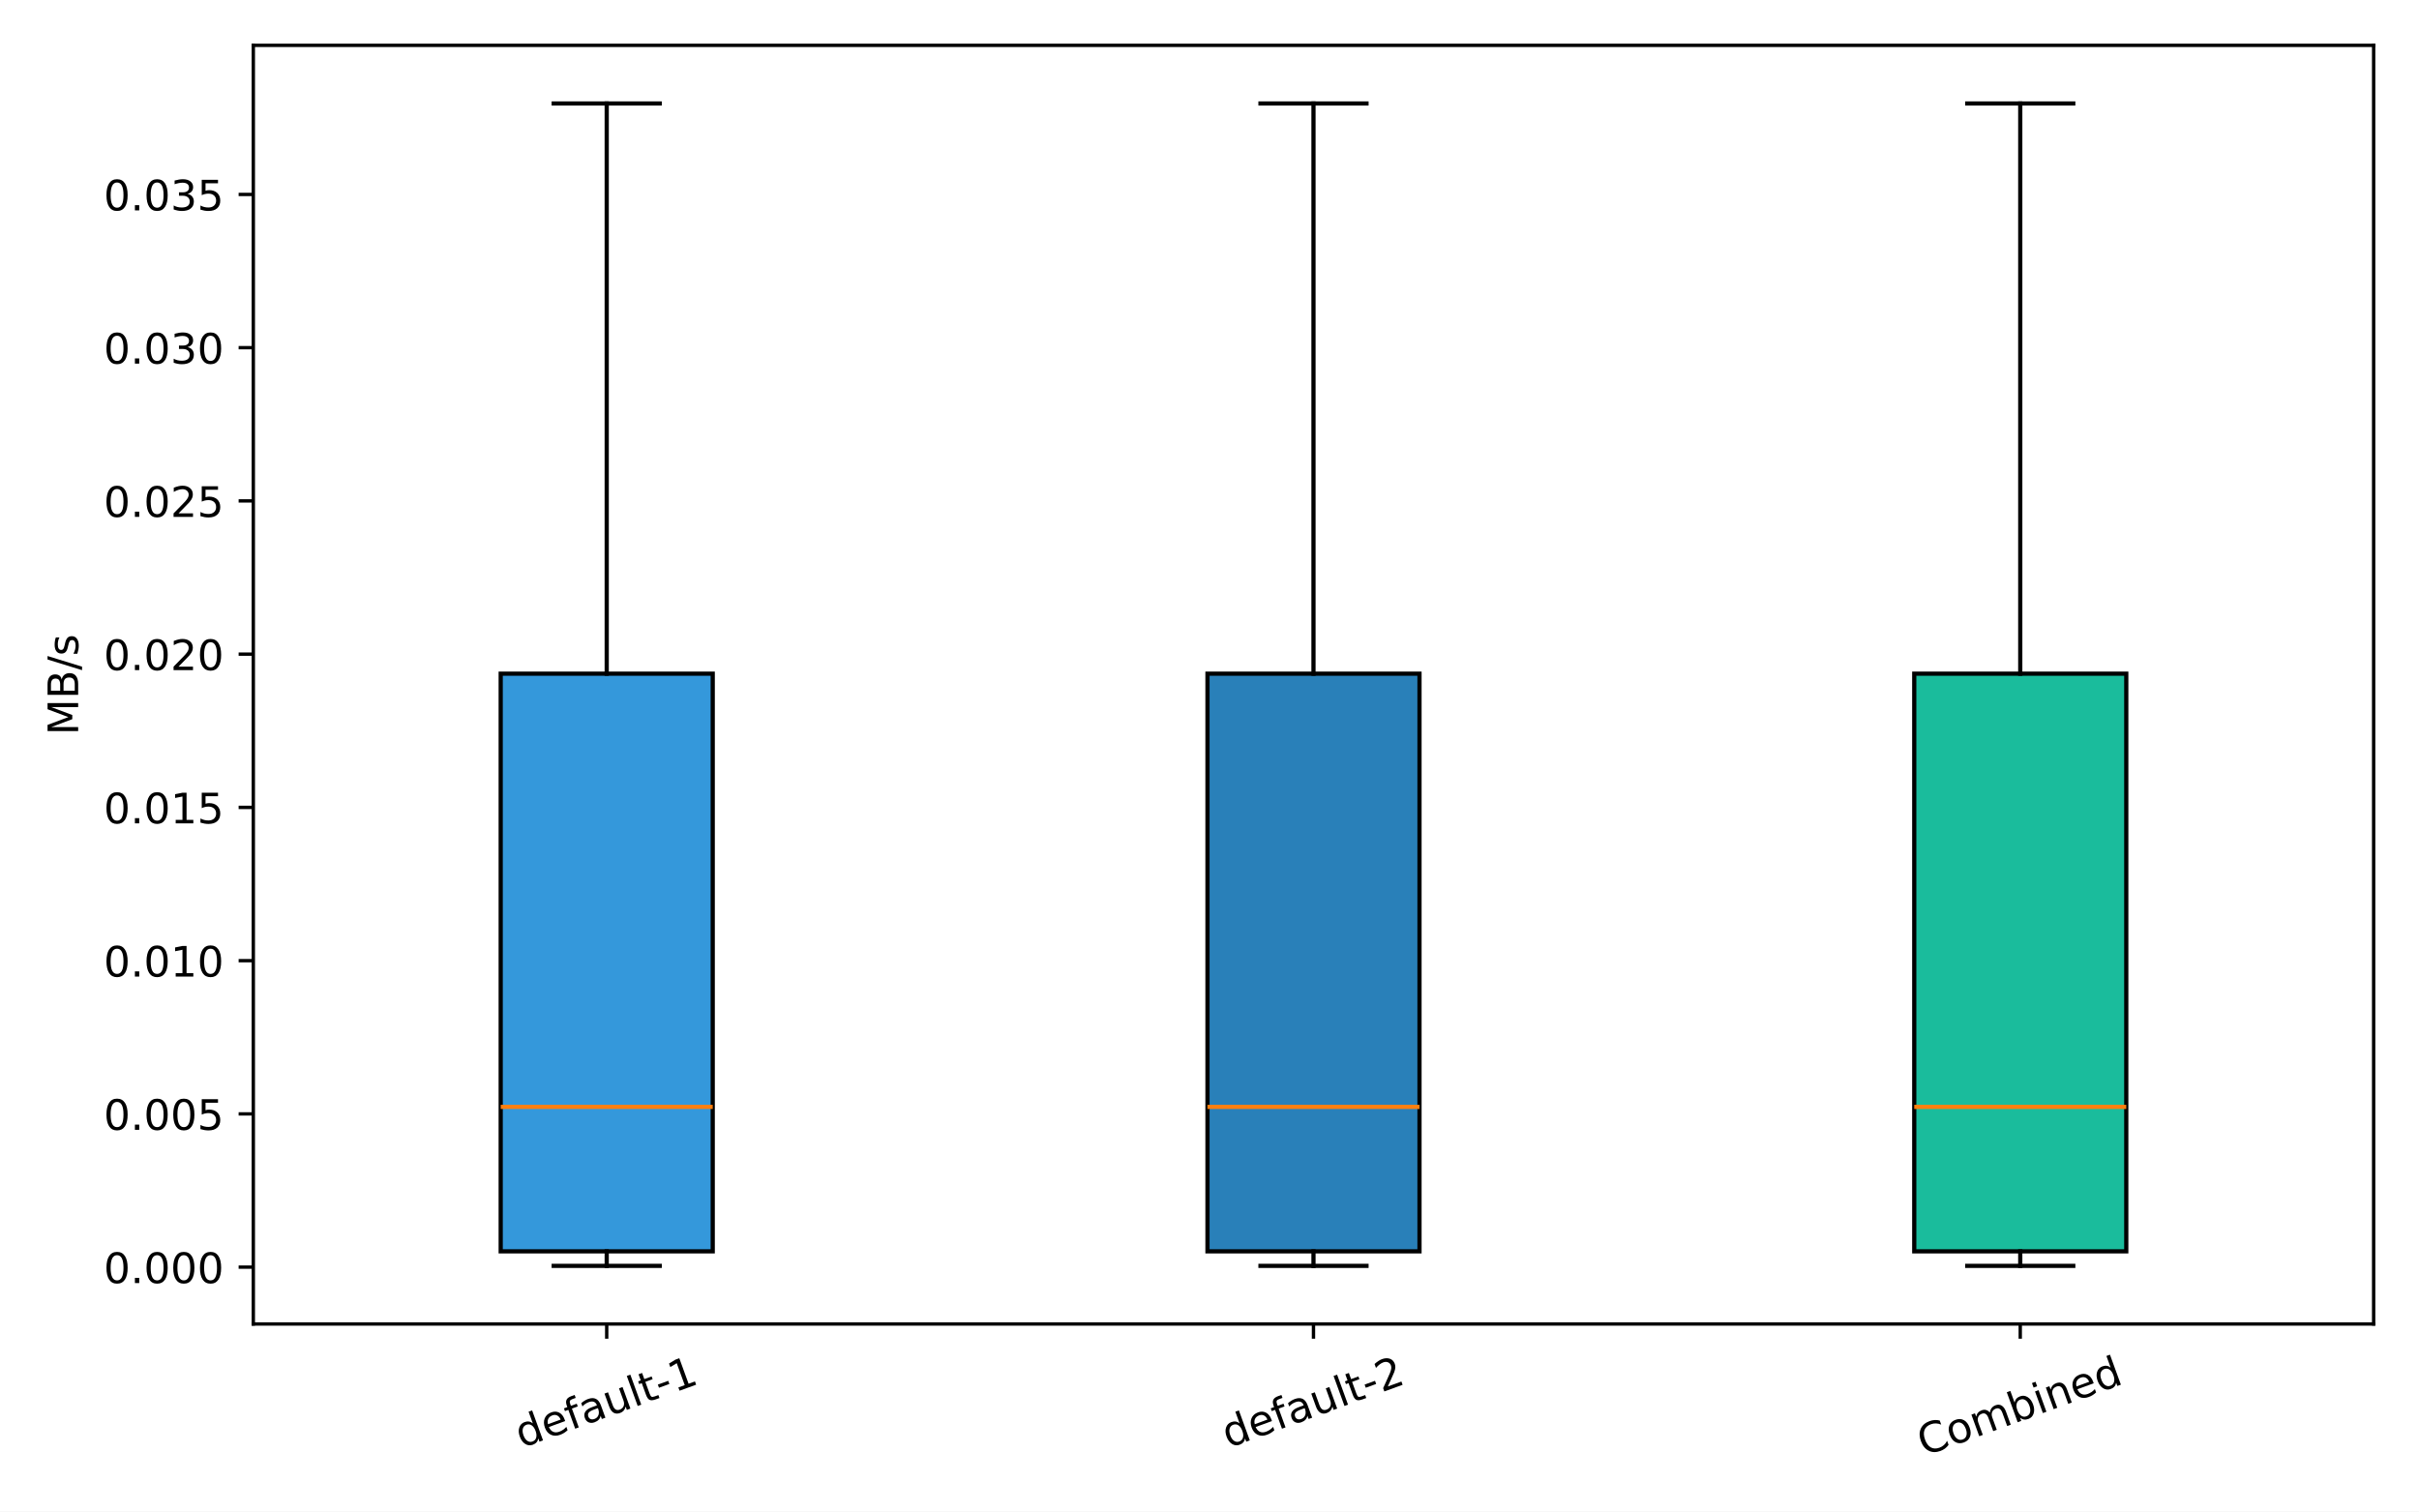
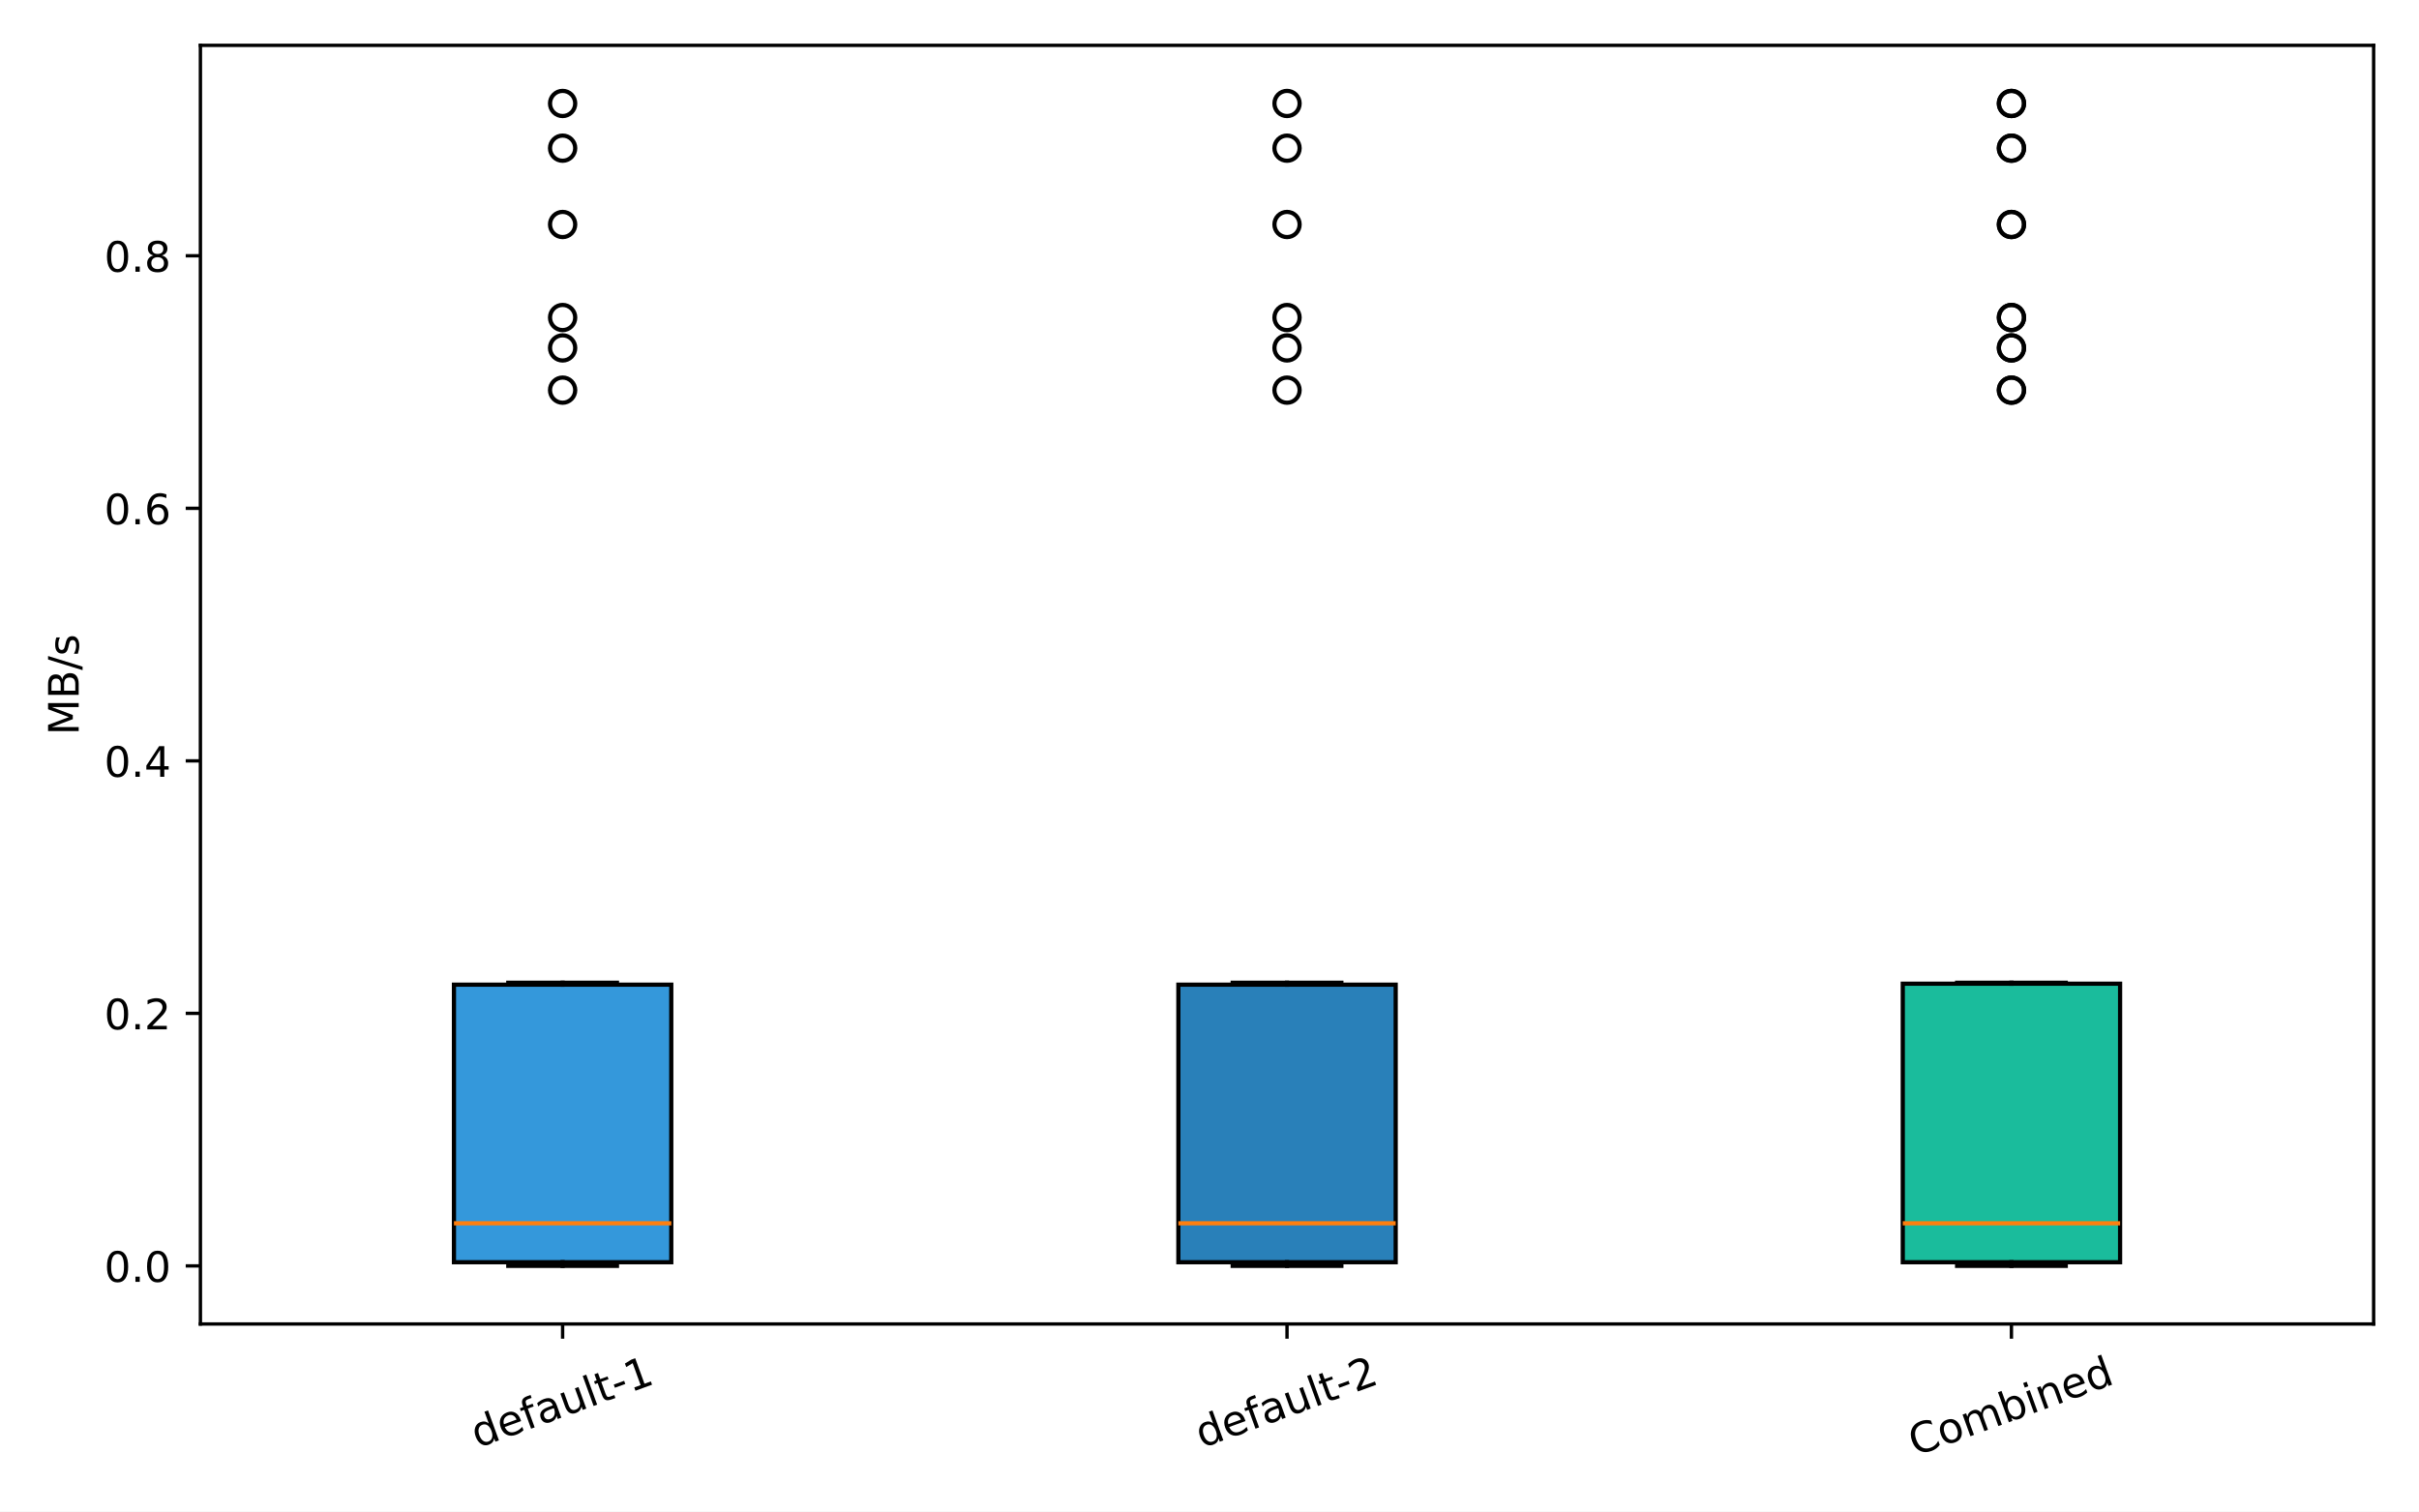
<svg xmlns="http://www.w3.org/2000/svg" xmlns:xlink="http://www.w3.org/1999/xlink" width="576pt" height="360pt" viewBox="0 0 576 360" version="1.1">
  <defs>
    <style type="text/css">*{stroke-linejoin: round; stroke-linecap: butt}</style>
  </defs>
  <g id="figure_1">
    <g id="patch_1">
      <path d="M 0 360  L 576 360  L 576 0  L 0 0  z " style="fill: #ffffff" />
    </g>
    <g id="axes_1">
      <g id="patch_2">
-         <path d="M 60.32 315.336  L 565.2 315.336  L 565.2 10.8  L 60.32 10.8  z " style="fill: #ffffff" />
+         <path d="M 47.72 315.336  L 565.2 315.336  L 565.2 10.8  L 47.72 10.8  z " style="fill: #ffffff" />
      </g>
      <g id="matplotlib.axis_1">
        <g id="xtick_1">
          <g id="line2d_1">
            <defs>
-               <path id="md79ff2f9d3" d="M 0 0  L 0 3.5  " style="stroke: #000000; stroke-width: 0.8" />
+               <path id="m9aaaa3df30" d="M 0 0  L 0 3.5  " style="stroke: #000000; stroke-width: 0.8" />
            </defs>
            <g>
-               <use xlink:href="#md79ff2f9d3" x="144.467" y="315.336" style="stroke: #000000; stroke-width: 0.8" />
+               <use xlink:href="#m9aaaa3df30" x="133.967" y="315.336" style="stroke: #000000; stroke-width: 0.8" />
            </g>
          </g>
          <g id="text_1">
-             <g transform="translate(124.1939 344.9207) rotate(-20) scale(0.1 -0.1)">
+             <g transform="translate(113.6939 344.9207) rotate(-20) scale(0.1 -0.1)">
              <defs>
                <path id="DejaVuSans-64" d="M 2906 2969  L 2906 4863  L 3481 4863  L 3481 0  L 2906 0  L 2906 525  Q 2725 213 2448 61  Q 2172 -91 1784 -91  Q 1150 -91 751 415  Q 353 922 353 1747  Q 353 2572 751 3078  Q 1150 3584 1784 3584  Q 2172 3584 2448 3432  Q 2725 3281 2906 2969  z M 947 1747  Q 947 1113 1208 752  Q 1469 391 1925 391  Q 2381 391 2643 752  Q 2906 1113 2906 1747  Q 2906 2381 2643 2742  Q 2381 3103 1925 3103  Q 1469 3103 1208 2742  Q 947 2381 947 1747  z " transform="scale(0.015625)" />
                <path id="DejaVuSans-65" d="M 3597 1894  L 3597 1613  L 953 1613  Q 991 1019 1311 708  Q 1631 397 2203 397  Q 2534 397 2845 478  Q 3156 559 3463 722  L 3463 178  Q 3153 47 2828 -22  Q 2503 -91 2169 -91  Q 1331 -91 842 396  Q 353 884 353 1716  Q 353 2575 817 3079  Q 1281 3584 2069 3584  Q 2775 3584 3186 3129  Q 3597 2675 3597 1894  z M 3022 2063  Q 3016 2534 2758 2815  Q 2500 3097 2075 3097  Q 1594 3097 1305 2825  Q 1016 2553 972 2059  L 3022 2063  z " transform="scale(0.015625)" />
                <path id="DejaVuSans-66" d="M 2375 4863  L 2375 4384  L 1825 4384  Q 1516 4384 1395 4259  Q 1275 4134 1275 3809  L 1275 3500  L 2222 3500  L 2222 3053  L 1275 3053  L 1275 0  L 697 0  L 697 3053  L 147 3053  L 147 3500  L 697 3500  L 697 3744  Q 697 4328 969 4595  Q 1241 4863 1831 4863  L 2375 4863  z " transform="scale(0.015625)" />
                <path id="DejaVuSans-61" d="M 2194 1759  Q 1497 1759 1228 1600  Q 959 1441 959 1056  Q 959 750 1161 570  Q 1363 391 1709 391  Q 2188 391 2477 730  Q 2766 1069 2766 1631  L 2766 1759  L 2194 1759  z M 3341 1997  L 3341 0  L 2766 0  L 2766 531  Q 2569 213 2275 61  Q 1981 -91 1556 -91  Q 1019 -91 701 211  Q 384 513 384 1019  Q 384 1609 779 1909  Q 1175 2209 1959 2209  L 2766 2209  L 2766 2266  Q 2766 2663 2505 2880  Q 2244 3097 1772 3097  Q 1472 3097 1187 3025  Q 903 2953 641 2809  L 641 3341  Q 956 3463 1253 3523  Q 1550 3584 1831 3584  Q 2591 3584 2966 3190  Q 3341 2797 3341 1997  z " transform="scale(0.015625)" />
                <path id="DejaVuSans-75" d="M 544 1381  L 544 3500  L 1119 3500  L 1119 1403  Q 1119 906 1312 657  Q 1506 409 1894 409  Q 2359 409 2629 706  Q 2900 1003 2900 1516  L 2900 3500  L 3475 3500  L 3475 0  L 2900 0  L 2900 538  Q 2691 219 2414 64  Q 2138 -91 1772 -91  Q 1169 -91 856 284  Q 544 659 544 1381  z M 1991 3584  L 1991 3584  z " transform="scale(0.015625)" />
                <path id="DejaVuSans-6c" d="M 603 4863  L 1178 4863  L 1178 0  L 603 0  L 603 4863  z " transform="scale(0.015625)" />
                <path id="DejaVuSans-74" d="M 1172 4494  L 1172 3500  L 2356 3500  L 2356 3053  L 1172 3053  L 1172 1153  Q 1172 725 1289 603  Q 1406 481 1766 481  L 2356 481  L 2356 0  L 1766 0  Q 1100 0 847 248  Q 594 497 594 1153  L 594 3053  L 172 3053  L 172 3500  L 594 3500  L 594 4494  L 1172 4494  z " transform="scale(0.015625)" />
                <path id="DejaVuSans-2d" d="M 313 2009  L 1997 2009  L 1997 1497  L 313 1497  L 313 2009  z " transform="scale(0.015625)" />
                <path id="DejaVuSans-31" d="M 794 531  L 1825 531  L 1825 4091  L 703 3866  L 703 4441  L 1819 4666  L 2450 4666  L 2450 531  L 3481 531  L 3481 0  L 794 0  L 794 531  z " transform="scale(0.015625)" />
              </defs>
              <use xlink:href="#DejaVuSans-64" />
              <use xlink:href="#DejaVuSans-65" x="63.477" />
              <use xlink:href="#DejaVuSans-66" x="125" />
              <use xlink:href="#DejaVuSans-61" x="160.205" />
              <use xlink:href="#DejaVuSans-75" x="221.484" />
              <use xlink:href="#DejaVuSans-6c" x="284.863" />
              <use xlink:href="#DejaVuSans-74" x="312.646" />
              <use xlink:href="#DejaVuSans-2d" x="351.855" />
              <use xlink:href="#DejaVuSans-31" x="387.939" />
            </g>
          </g>
        </g>
        <g id="xtick_2">
          <g id="line2d_2">
            <g>
-               <use xlink:href="#md79ff2f9d3" x="312.76" y="315.336" style="stroke: #000000; stroke-width: 0.8" />
+               <use xlink:href="#m9aaaa3df30" x="306.46" y="315.336" style="stroke: #000000; stroke-width: 0.8" />
            </g>
          </g>
          <g id="text_2">
-             <g transform="translate(292.4873 344.9207) rotate(-20) scale(0.1 -0.1)">
+             <g transform="translate(286.1873 344.9207) rotate(-20) scale(0.1 -0.1)">
              <defs>
                <path id="DejaVuSans-32" d="M 1228 531  L 3431 531  L 3431 0  L 469 0  L 469 531  Q 828 903 1448 1529  Q 2069 2156 2228 2338  Q 2531 2678 2651 2914  Q 2772 3150 2772 3378  Q 2772 3750 2511 3984  Q 2250 4219 1831 4219  Q 1534 4219 1204 4116  Q 875 4013 500 3803  L 500 4441  Q 881 4594 1212 4672  Q 1544 4750 1819 4750  Q 2544 4750 2975 4387  Q 3406 4025 3406 3419  Q 3406 3131 3298 2873  Q 3191 2616 2906 2266  Q 2828 2175 2409 1742  Q 1991 1309 1228 531  z " transform="scale(0.015625)" />
              </defs>
              <use xlink:href="#DejaVuSans-64" />
              <use xlink:href="#DejaVuSans-65" x="63.477" />
              <use xlink:href="#DejaVuSans-66" x="125" />
              <use xlink:href="#DejaVuSans-61" x="160.205" />
              <use xlink:href="#DejaVuSans-75" x="221.484" />
              <use xlink:href="#DejaVuSans-6c" x="284.863" />
              <use xlink:href="#DejaVuSans-74" x="312.646" />
              <use xlink:href="#DejaVuSans-2d" x="351.855" />
              <use xlink:href="#DejaVuSans-32" x="387.939" />
            </g>
          </g>
        </g>
        <g id="xtick_3">
          <g id="line2d_3">
            <g>
-               <use xlink:href="#md79ff2f9d3" x="481.053" y="315.336" style="stroke: #000000; stroke-width: 0.8" />
+               <use xlink:href="#m9aaaa3df30" x="478.953" y="315.336" style="stroke: #000000; stroke-width: 0.8" />
            </g>
          </g>
          <g id="text_3">
-             <g transform="translate(458.1252 346.8537) rotate(-20) scale(0.1 -0.1)">
+             <g transform="translate(456.0252 346.8537) rotate(-20) scale(0.1 -0.1)">
              <defs>
                <path id="DejaVuSans-43" d="M 4122 4306  L 4122 3641  Q 3803 3938 3442 4084  Q 3081 4231 2675 4231  Q 1875 4231 1450 3742  Q 1025 3253 1025 2328  Q 1025 1406 1450 917  Q 1875 428 2675 428  Q 3081 428 3442 575  Q 3803 722 4122 1019  L 4122 359  Q 3791 134 3420 21  Q 3050 -91 2638 -91  Q 1578 -91 968 557  Q 359 1206 359 2328  Q 359 3453 968 4101  Q 1578 4750 2638 4750  Q 3056 4750 3426 4639  Q 3797 4528 4122 4306  z " transform="scale(0.015625)" />
                <path id="DejaVuSans-6f" d="M 1959 3097  Q 1497 3097 1228 2736  Q 959 2375 959 1747  Q 959 1119 1226 758  Q 1494 397 1959 397  Q 2419 397 2687 759  Q 2956 1122 2956 1747  Q 2956 2369 2687 2733  Q 2419 3097 1959 3097  z M 1959 3584  Q 2709 3584 3137 3096  Q 3566 2609 3566 1747  Q 3566 888 3137 398  Q 2709 -91 1959 -91  Q 1206 -91 779 398  Q 353 888 353 1747  Q 353 2609 779 3096  Q 1206 3584 1959 3584  z " transform="scale(0.015625)" />
                <path id="DejaVuSans-6d" d="M 3328 2828  Q 3544 3216 3844 3400  Q 4144 3584 4550 3584  Q 5097 3584 5394 3201  Q 5691 2819 5691 2113  L 5691 0  L 5113 0  L 5113 2094  Q 5113 2597 4934 2840  Q 4756 3084 4391 3084  Q 3944 3084 3684 2787  Q 3425 2491 3425 1978  L 3425 0  L 2847 0  L 2847 2094  Q 2847 2600 2669 2842  Q 2491 3084 2119 3084  Q 1678 3084 1418 2786  Q 1159 2488 1159 1978  L 1159 0  L 581 0  L 581 3500  L 1159 3500  L 1159 2956  Q 1356 3278 1631 3431  Q 1906 3584 2284 3584  Q 2666 3584 2933 3390  Q 3200 3197 3328 2828  z " transform="scale(0.015625)" />
                <path id="DejaVuSans-62" d="M 3116 1747  Q 3116 2381 2855 2742  Q 2594 3103 2138 3103  Q 1681 3103 1420 2742  Q 1159 2381 1159 1747  Q 1159 1113 1420 752  Q 1681 391 2138 391  Q 2594 391 2855 752  Q 3116 1113 3116 1747  z M 1159 2969  Q 1341 3281 1617 3432  Q 1894 3584 2278 3584  Q 2916 3584 3314 3078  Q 3713 2572 3713 1747  Q 3713 922 3314 415  Q 2916 -91 2278 -91  Q 1894 -91 1617 61  Q 1341 213 1159 525  L 1159 0  L 581 0  L 581 4863  L 1159 4863  L 1159 2969  z " transform="scale(0.015625)" />
                <path id="DejaVuSans-69" d="M 603 3500  L 1178 3500  L 1178 0  L 603 0  L 603 3500  z M 603 4863  L 1178 4863  L 1178 4134  L 603 4134  L 603 4863  z " transform="scale(0.015625)" />
                <path id="DejaVuSans-6e" d="M 3513 2113  L 3513 0  L 2938 0  L 2938 2094  Q 2938 2591 2744 2837  Q 2550 3084 2163 3084  Q 1697 3084 1428 2787  Q 1159 2491 1159 1978  L 1159 0  L 581 0  L 581 3500  L 1159 3500  L 1159 2956  Q 1366 3272 1645 3428  Q 1925 3584 2291 3584  Q 2894 3584 3203 3211  Q 3513 2838 3513 2113  z " transform="scale(0.015625)" />
              </defs>
              <use xlink:href="#DejaVuSans-43" />
              <use xlink:href="#DejaVuSans-6f" x="69.824" />
              <use xlink:href="#DejaVuSans-6d" x="131.006" />
              <use xlink:href="#DejaVuSans-62" x="228.418" />
              <use xlink:href="#DejaVuSans-69" x="291.895" />
              <use xlink:href="#DejaVuSans-6e" x="319.678" />
              <use xlink:href="#DejaVuSans-65" x="383.057" />
              <use xlink:href="#DejaVuSans-64" x="444.58" />
            </g>
          </g>
        </g>
      </g>
      <g id="matplotlib.axis_2">
        <g id="ytick_1">
          <g id="line2d_4">
            <defs>
-               <path id="m38fd06a337" d="M 0 0  L -3.5 0  " style="stroke: #000000; stroke-width: 0.8" />
+               <path id="m53029c0462" d="M 0 0  L -3.5 0  " style="stroke: #000000; stroke-width: 0.8" />
            </defs>
            <g>
-               <use xlink:href="#m38fd06a337" x="60.32" y="301.791" style="stroke: #000000; stroke-width: 0.8" />
+               <use xlink:href="#m53029c0462" x="47.72" y="301.502" style="stroke: #000000; stroke-width: 0.8" />
            </g>
          </g>
          <g id="text_4">
-             <g transform="translate(24.69187 305.5907) scale(0.1 -0.1)">
+             <g transform="translate(24.81687 305.3016) scale(0.1 -0.1)">
              <defs>
                <path id="DejaVuSans-30" d="M 2034 4250  Q 1547 4250 1301 3770  Q 1056 3291 1056 2328  Q 1056 1369 1301 889  Q 1547 409 2034 409  Q 2525 409 2770 889  Q 3016 1369 3016 2328  Q 3016 3291 2770 3770  Q 2525 4250 2034 4250  z M 2034 4750  Q 2819 4750 3233 4129  Q 3647 3509 3647 2328  Q 3647 1150 3233 529  Q 2819 -91 2034 -91  Q 1250 -91 836 529  Q 422 1150 422 2328  Q 422 3509 836 4129  Q 1250 4750 2034 4750  z " transform="scale(0.015625)" />
                <path id="DejaVuSans-2e" d="M 684 794  L 1344 794  L 1344 0  L 684 0  L 684 794  z " transform="scale(0.015625)" />
              </defs>
              <use xlink:href="#DejaVuSans-30" />
              <use xlink:href="#DejaVuSans-2e" x="63.623" />
              <use xlink:href="#DejaVuSans-30" x="95.41" />
-               <use xlink:href="#DejaVuSans-30" x="159.033" />
-               <use xlink:href="#DejaVuSans-30" x="222.656" />
            </g>
          </g>
        </g>
        <g id="ytick_2">
          <g id="line2d_5">
            <g>
-               <use xlink:href="#m38fd06a337" x="60.32" y="265.294" style="stroke: #000000; stroke-width: 0.8" />
+               <use xlink:href="#m53029c0462" x="47.72" y="241.358" style="stroke: #000000; stroke-width: 0.8" />
            </g>
          </g>
          <g id="text_5">
-             <g transform="translate(24.69187 269.0931) scale(0.1 -0.1)">
-               <defs>
-                 <path id="DejaVuSans-35" d="M 691 4666  L 3169 4666  L 3169 4134  L 1269 4134  L 1269 2991  Q 1406 3038 1543 3061  Q 1681 3084 1819 3084  Q 2600 3084 3056 2656  Q 3513 2228 3513 1497  Q 3513 744 3044 326  Q 2575 -91 1722 -91  Q 1428 -91 1123 -41  Q 819 9 494 109  L 494 744  Q 775 591 1075 516  Q 1375 441 1709 441  Q 2250 441 2565 725  Q 2881 1009 2881 1497  Q 2881 1984 2565 2268  Q 2250 2553 1709 2553  Q 1456 2553 1204 2497  Q 953 2441 691 2322  L 691 4666  z " transform="scale(0.015625)" />
-               </defs>
-               <use xlink:href="#DejaVuSans-30" />
-               <use xlink:href="#DejaVuSans-2e" x="63.623" />
-               <use xlink:href="#DejaVuSans-30" x="95.41" />
-               <use xlink:href="#DejaVuSans-30" x="159.033" />
-               <use xlink:href="#DejaVuSans-35" x="222.656" />
+             <g transform="translate(24.81687 245.1572) scale(0.1 -0.1)">
+               <use xlink:href="#DejaVuSans-30" />
+               <use xlink:href="#DejaVuSans-2e" x="63.623" />
+               <use xlink:href="#DejaVuSans-32" x="95.41" />
            </g>
          </g>
        </g>
        <g id="ytick_3">
          <g id="line2d_6">
            <g>
-               <use xlink:href="#m38fd06a337" x="60.32" y="228.796" style="stroke: #000000; stroke-width: 0.8" />
+               <use xlink:href="#m53029c0462" x="47.72" y="181.214" style="stroke: #000000; stroke-width: 0.8" />
            </g>
          </g>
          <g id="text_6">
-             <g transform="translate(24.69187 232.5954) scale(0.1 -0.1)">
-               <use xlink:href="#DejaVuSans-30" />
-               <use xlink:href="#DejaVuSans-2e" x="63.623" />
-               <use xlink:href="#DejaVuSans-30" x="95.41" />
-               <use xlink:href="#DejaVuSans-31" x="159.033" />
-               <use xlink:href="#DejaVuSans-30" x="222.656" />
+             <g transform="translate(24.81687 185.0129) scale(0.1 -0.1)">
+               <defs>
+                 <path id="DejaVuSans-34" d="M 2419 4116  L 825 1625  L 2419 1625  L 2419 4116  z M 2253 4666  L 3047 4666  L 3047 1625  L 3713 1625  L 3713 1100  L 3047 1100  L 3047 0  L 2419 0  L 2419 1100  L 313 1100  L 313 1709  L 2253 4666  z " transform="scale(0.015625)" />
+               </defs>
+               <use xlink:href="#DejaVuSans-30" />
+               <use xlink:href="#DejaVuSans-2e" x="63.623" />
+               <use xlink:href="#DejaVuSans-34" x="95.41" />
            </g>
          </g>
        </g>
        <g id="ytick_4">
          <g id="line2d_7">
            <g>
-               <use xlink:href="#m38fd06a337" x="60.32" y="192.299" style="stroke: #000000; stroke-width: 0.8" />
+               <use xlink:href="#m53029c0462" x="47.72" y="121.069" style="stroke: #000000; stroke-width: 0.8" />
            </g>
          </g>
          <g id="text_7">
-             <g transform="translate(24.69187 196.0978) scale(0.1 -0.1)">
-               <use xlink:href="#DejaVuSans-30" />
-               <use xlink:href="#DejaVuSans-2e" x="63.623" />
-               <use xlink:href="#DejaVuSans-30" x="95.41" />
-               <use xlink:href="#DejaVuSans-31" x="159.033" />
-               <use xlink:href="#DejaVuSans-35" x="222.656" />
+             <g transform="translate(24.81687 124.8685) scale(0.1 -0.1)">
+               <defs>
+                 <path id="DejaVuSans-36" d="M 2113 2584  Q 1688 2584 1439 2293  Q 1191 2003 1191 1497  Q 1191 994 1439 701  Q 1688 409 2113 409  Q 2538 409 2786 701  Q 3034 994 3034 1497  Q 3034 2003 2786 2293  Q 2538 2584 2113 2584  z M 3366 4563  L 3366 3988  Q 3128 4100 2886 4159  Q 2644 4219 2406 4219  Q 1781 4219 1451 3797  Q 1122 3375 1075 2522  Q 1259 2794 1537 2939  Q 1816 3084 2150 3084  Q 2853 3084 3261 2657  Q 3669 2231 3669 1497  Q 3669 778 3244 343  Q 2819 -91 2113 -91  Q 1303 -91 875 529  Q 447 1150 447 2328  Q 447 3434 972 4092  Q 1497 4750 2381 4750  Q 2619 4750 2861 4703  Q 3103 4656 3366 4563  z " transform="scale(0.015625)" />
+               </defs>
+               <use xlink:href="#DejaVuSans-30" />
+               <use xlink:href="#DejaVuSans-2e" x="63.623" />
+               <use xlink:href="#DejaVuSans-36" x="95.41" />
            </g>
          </g>
        </g>
        <g id="ytick_5">
          <g id="line2d_8">
            <g>
-               <use xlink:href="#m38fd06a337" x="60.32" y="155.801" style="stroke: #000000; stroke-width: 0.8" />
+               <use xlink:href="#m53029c0462" x="47.72" y="60.925" style="stroke: #000000; stroke-width: 0.8" />
            </g>
          </g>
          <g id="text_8">
-             <g transform="translate(24.69187 159.6001) scale(0.1 -0.1)">
-               <use xlink:href="#DejaVuSans-30" />
-               <use xlink:href="#DejaVuSans-2e" x="63.623" />
-               <use xlink:href="#DejaVuSans-30" x="95.41" />
-               <use xlink:href="#DejaVuSans-32" x="159.033" />
-               <use xlink:href="#DejaVuSans-30" x="222.656" />
-             </g>
-           </g>
-         </g>
-         <g id="ytick_6">
-           <g id="line2d_9">
-             <g>
-               <use xlink:href="#m38fd06a337" x="60.32" y="119.303" style="stroke: #000000; stroke-width: 0.8" />
-             </g>
-           </g>
-           <g id="text_9">
-             <g transform="translate(24.69187 123.1025) scale(0.1 -0.1)">
-               <use xlink:href="#DejaVuSans-30" />
-               <use xlink:href="#DejaVuSans-2e" x="63.623" />
-               <use xlink:href="#DejaVuSans-30" x="95.41" />
-               <use xlink:href="#DejaVuSans-32" x="159.033" />
-               <use xlink:href="#DejaVuSans-35" x="222.656" />
-             </g>
-           </g>
-         </g>
-         <g id="ytick_7">
-           <g id="line2d_10">
-             <g>
-               <use xlink:href="#m38fd06a337" x="60.32" y="82.806" style="stroke: #000000; stroke-width: 0.8" />
-             </g>
-           </g>
-           <g id="text_10">
-             <g transform="translate(24.69187 86.60486) scale(0.1 -0.1)">
-               <defs>
-                 <path id="DejaVuSans-33" d="M 2597 2516  Q 3050 2419 3304 2112  Q 3559 1806 3559 1356  Q 3559 666 3084 287  Q 2609 -91 1734 -91  Q 1441 -91 1130 -33  Q 819 25 488 141  L 488 750  Q 750 597 1062 519  Q 1375 441 1716 441  Q 2309 441 2620 675  Q 2931 909 2931 1356  Q 2931 1769 2642 2001  Q 2353 2234 1838 2234  L 1294 2234  L 1294 2753  L 1863 2753  Q 2328 2753 2575 2939  Q 2822 3125 2822 3475  Q 2822 3834 2567 4026  Q 2313 4219 1838 4219  Q 1578 4219 1281 4162  Q 984 4106 628 3988  L 628 4550  Q 988 4650 1302 4700  Q 1616 4750 1894 4750  Q 2613 4750 3031 4423  Q 3450 4097 3450 3541  Q 3450 3153 3228 2886  Q 3006 2619 2597 2516  z " transform="scale(0.015625)" />
-               </defs>
-               <use xlink:href="#DejaVuSans-30" />
-               <use xlink:href="#DejaVuSans-2e" x="63.623" />
-               <use xlink:href="#DejaVuSans-30" x="95.41" />
-               <use xlink:href="#DejaVuSans-33" x="159.033" />
-               <use xlink:href="#DejaVuSans-30" x="222.656" />
-             </g>
-           </g>
-         </g>
-         <g id="ytick_8">
-           <g id="line2d_11">
-             <g>
-               <use xlink:href="#m38fd06a337" x="60.32" y="46.308" style="stroke: #000000; stroke-width: 0.8" />
-             </g>
-           </g>
-           <g id="text_11">
-             <g transform="translate(24.69187 50.10721) scale(0.1 -0.1)">
-               <use xlink:href="#DejaVuSans-30" />
-               <use xlink:href="#DejaVuSans-2e" x="63.623" />
-               <use xlink:href="#DejaVuSans-30" x="95.41" />
-               <use xlink:href="#DejaVuSans-33" x="159.033" />
-               <use xlink:href="#DejaVuSans-35" x="222.656" />
-             </g>
-           </g>
-         </g>
-         <g id="text_12">
-           <g transform="translate(18.61219 175.1017) rotate(-90) scale(0.1 -0.1)">
+             <g transform="translate(24.81687 64.72416) scale(0.1 -0.1)">
+               <defs>
+                 <path id="DejaVuSans-38" d="M 2034 2216  Q 1584 2216 1326 1975  Q 1069 1734 1069 1313  Q 1069 891 1326 650  Q 1584 409 2034 409  Q 2484 409 2743 651  Q 3003 894 3003 1313  Q 3003 1734 2745 1975  Q 2488 2216 2034 2216  z M 1403 2484  Q 997 2584 770 2862  Q 544 3141 544 3541  Q 544 4100 942 4425  Q 1341 4750 2034 4750  Q 2731 4750 3128 4425  Q 3525 4100 3525 3541  Q 3525 3141 3298 2862  Q 3072 2584 2669 2484  Q 3125 2378 3379 2068  Q 3634 1759 3634 1313  Q 3634 634 3220 271  Q 2806 -91 2034 -91  Q 1263 -91 848 271  Q 434 634 434 1313  Q 434 1759 690 2068  Q 947 2378 1403 2484  z M 1172 3481  Q 1172 3119 1398 2916  Q 1625 2713 2034 2713  Q 2441 2713 2670 2916  Q 2900 3119 2900 3481  Q 2900 3844 2670 4047  Q 2441 4250 2034 4250  Q 1625 4250 1398 4047  Q 1172 3844 1172 3481  z " transform="scale(0.015625)" />
+               </defs>
+               <use xlink:href="#DejaVuSans-30" />
+               <use xlink:href="#DejaVuSans-2e" x="63.623" />
+               <use xlink:href="#DejaVuSans-38" x="95.41" />
+             </g>
+           </g>
+         </g>
+         <g id="text_9">
+           <g transform="translate(18.73719 175.1017) rotate(-90) scale(0.1 -0.1)">
            <defs>
              <path id="DejaVuSans-4d" d="M 628 4666  L 1569 4666  L 2759 1491  L 3956 4666  L 4897 4666  L 4897 0  L 4281 0  L 4281 4097  L 3078 897  L 2444 897  L 1241 4097  L 1241 0  L 628 0  L 628 4666  z " transform="scale(0.015625)" />
              <path id="DejaVuSans-42" d="M 1259 2228  L 1259 519  L 2272 519  Q 2781 519 3026 730  Q 3272 941 3272 1375  Q 3272 1813 3026 2020  Q 2781 2228 2272 2228  L 1259 2228  z M 1259 4147  L 1259 2741  L 2194 2741  Q 2656 2741 2882 2914  Q 3109 3088 3109 3444  Q 3109 3797 2882 3972  Q 2656 4147 2194 4147  L 1259 4147  z M 628 4666  L 2241 4666  Q 2963 4666 3353 4366  Q 3744 4066 3744 3513  Q 3744 3084 3544 2831  Q 3344 2578 2956 2516  Q 3422 2416 3680 2098  Q 3938 1781 3938 1306  Q 3938 681 3513 340  Q 3088 0 2303 0  L 628 0  L 628 4666  z " transform="scale(0.015625)" />
              <path id="DejaVuSans-2f" d="M 1625 4666  L 2156 4666  L 531 -594  L 0 -594  L 1625 4666  z " transform="scale(0.015625)" />
              <path id="DejaVuSans-73" d="M 2834 3397  L 2834 2853  Q 2591 2978 2328 3040  Q 2066 3103 1784 3103  Q 1356 3103 1142 2972  Q 928 2841 928 2578  Q 928 2378 1081 2264  Q 1234 2150 1697 2047  L 1894 2003  Q 2506 1872 2764 1633  Q 3022 1394 3022 966  Q 3022 478 2636 193  Q 2250 -91 1575 -91  Q 1294 -91 989 -36  Q 684 19 347 128  L 347 722  Q 666 556 975 473  Q 1284 391 1588 391  Q 1994 391 2212 530  Q 2431 669 2431 922  Q 2431 1156 2273 1281  Q 2116 1406 1581 1522  L 1381 1569  Q 847 1681 609 1914  Q 372 2147 372 2553  Q 372 3047 722 3315  Q 1072 3584 1716 3584  Q 2034 3584 2315 3537  Q 2597 3491 2834 3397  z " transform="scale(0.015625)" />
            </defs>
            <use xlink:href="#DejaVuSans-4d" />
            <use xlink:href="#DejaVuSans-42" x="86.279" />
            <use xlink:href="#DejaVuSans-2f" x="154.883" />
            <use xlink:href="#DejaVuSans-73" x="188.574" />
          </g>
        </g>
      </g>
      <g id="patch_3">
-         <path d="M 119.223 298.032  L 169.711 298.032  L 169.711 160.45  L 119.223 160.45  L 119.223 298.032  z " clip-path="url(#p75864d5981)" style="fill: #3498db; stroke: #000000; stroke-linejoin: miter" />
+         <path d="M 108.093 300.627  L 159.841 300.627  L 159.841 234.521  L 108.093 234.521  L 108.093 300.627  z " clip-path="url(#p871e2ba02c)" style="fill: #3498db; stroke: #000000; stroke-linejoin: miter" />
+       </g>
+       <g id="line2d_9">
+         <path d="M 133.967 300.627  L 133.967 301.494  " clip-path="url(#p871e2ba02c)" style="fill: none; stroke: #000000; stroke-linecap: square" />
+       </g>
+       <g id="line2d_10">
+         <path d="M 133.967 234.521  L 133.967 234.061  " clip-path="url(#p871e2ba02c)" style="fill: none; stroke: #000000; stroke-linecap: square" />
+       </g>
+       <g id="line2d_11">
+         <path d="M 121.03 301.494  L 146.904 301.494  " clip-path="url(#p871e2ba02c)" style="fill: none; stroke: #000000; stroke-linecap: square" />
      </g>
      <g id="line2d_12">
-         <path d="M 144.467 298.032  L 144.467 301.494  " clip-path="url(#p75864d5981)" style="fill: none; stroke: #000000; stroke-linecap: square" />
+         <path d="M 121.03 234.061  L 146.904 234.061  " clip-path="url(#p871e2ba02c)" style="fill: none; stroke: #000000; stroke-linecap: square" />
      </g>
      <g id="line2d_13">
-         <path d="M 144.467 160.45  L 144.467 24.643  " clip-path="url(#p75864d5981)" style="fill: none; stroke: #000000; stroke-linecap: square" />
+         <defs>
+           <path id="m55809250a5" d="M 0 3  C 0.796 3 1.559 2.684 2.121 2.121  C 2.684 1.559 3 0.796 3 0  C 3 -0.796 2.684 -1.559 2.121 -2.121  C 1.559 -2.684 0.796 -3 0 -3  C -0.796 -3 -1.559 -2.684 -2.121 -2.121  C -2.684 -1.559 -3 -0.796 -3 0  C -3 0.796 -2.684 1.559 -2.121 2.121  C -1.559 2.684 -0.796 3 0 3  z " style="stroke: #000000" />
+         </defs>
+         <g clip-path="url(#p871e2ba02c)">
+           <use xlink:href="#m55809250a5" x="133.967" y="92.92" style="fill-opacity: 0; stroke: #000000" />
+           <use xlink:href="#m55809250a5" x="133.967" y="82.864" style="fill-opacity: 0; stroke: #000000" />
+           <use xlink:href="#m55809250a5" x="133.967" y="75.624" style="fill-opacity: 0; stroke: #000000" />
+           <use xlink:href="#m55809250a5" x="133.967" y="24.643" style="fill-opacity: 0; stroke: #000000" />
+           <use xlink:href="#m55809250a5" x="133.967" y="35.289" style="fill-opacity: 0; stroke: #000000" />
+           <use xlink:href="#m55809250a5" x="133.967" y="53.467" style="fill-opacity: 0; stroke: #000000" />
+         </g>
+       </g>
+       <g id="patch_4">
+         <path d="M 280.586 300.627  L 332.334 300.627  L 332.334 234.521  L 280.586 234.521  L 280.586 300.627  z " clip-path="url(#p871e2ba02c)" style="fill: #2980b9; stroke: #000000; stroke-linejoin: miter" />
      </g>
      <g id="line2d_14">
-         <path d="M 131.845 301.494  L 157.089 301.494  " clip-path="url(#p75864d5981)" style="fill: none; stroke: #000000; stroke-linecap: square" />
+         <path d="M 306.46 300.627  L 306.46 301.494  " clip-path="url(#p871e2ba02c)" style="fill: none; stroke: #000000; stroke-linecap: square" />
      </g>
      <g id="line2d_15">
-         <path d="M 131.845 24.643  L 157.089 24.643  " clip-path="url(#p75864d5981)" style="fill: none; stroke: #000000; stroke-linecap: square" />
-       </g>
-       <g id="line2d_16" />
-       <g id="patch_4">
-         <path d="M 287.516 298.032  L 338.004 298.032  L 338.004 160.45  L 287.516 160.45  L 287.516 298.032  z " clip-path="url(#p75864d5981)" style="fill: #2980b9; stroke: #000000; stroke-linejoin: miter" />
+         <path d="M 306.46 234.521  L 306.46 234.061  " clip-path="url(#p871e2ba02c)" style="fill: none; stroke: #000000; stroke-linecap: square" />
+       </g>
+       <g id="line2d_16">
+         <path d="M 293.523 301.494  L 319.397 301.494  " clip-path="url(#p871e2ba02c)" style="fill: none; stroke: #000000; stroke-linecap: square" />
      </g>
      <g id="line2d_17">
-         <path d="M 312.76 298.032  L 312.76 301.494  " clip-path="url(#p75864d5981)" style="fill: none; stroke: #000000; stroke-linecap: square" />
+         <path d="M 293.523 234.061  L 319.397 234.061  " clip-path="url(#p871e2ba02c)" style="fill: none; stroke: #000000; stroke-linecap: square" />
      </g>
      <g id="line2d_18">
-         <path d="M 312.76 160.45  L 312.76 24.643  " clip-path="url(#p75864d5981)" style="fill: none; stroke: #000000; stroke-linecap: square" />
+         <g clip-path="url(#p871e2ba02c)">
+           <use xlink:href="#m55809250a5" x="306.46" y="92.92" style="fill-opacity: 0; stroke: #000000" />
+           <use xlink:href="#m55809250a5" x="306.46" y="82.864" style="fill-opacity: 0; stroke: #000000" />
+           <use xlink:href="#m55809250a5" x="306.46" y="75.624" style="fill-opacity: 0; stroke: #000000" />
+           <use xlink:href="#m55809250a5" x="306.46" y="24.643" style="fill-opacity: 0; stroke: #000000" />
+           <use xlink:href="#m55809250a5" x="306.46" y="35.289" style="fill-opacity: 0; stroke: #000000" />
+           <use xlink:href="#m55809250a5" x="306.46" y="53.467" style="fill-opacity: 0; stroke: #000000" />
+         </g>
+       </g>
+       <g id="patch_5">
+         <path d="M 453.079 300.628  L 504.827 300.628  L 504.827 234.291  L 453.079 234.291  L 453.079 300.628  z " clip-path="url(#p871e2ba02c)" style="fill: #1abc9c; stroke: #000000; stroke-linejoin: miter" />
      </g>
      <g id="line2d_19">
-         <path d="M 300.138 301.494  L 325.382 301.494  " clip-path="url(#p75864d5981)" style="fill: none; stroke: #000000; stroke-linecap: square" />
+         <path d="M 478.953 300.628  L 478.953 301.494  " clip-path="url(#p871e2ba02c)" style="fill: none; stroke: #000000; stroke-linecap: square" />
      </g>
      <g id="line2d_20">
-         <path d="M 300.138 24.643  L 325.382 24.643  " clip-path="url(#p75864d5981)" style="fill: none; stroke: #000000; stroke-linecap: square" />
-       </g>
-       <g id="line2d_21" />
-       <g id="patch_5">
-         <path d="M 455.809 298.032  L 506.297 298.032  L 506.297 160.45  L 455.809 160.45  L 455.809 298.032  z " clip-path="url(#p75864d5981)" style="fill: #1abc9c; stroke: #000000; stroke-linejoin: miter" />
+         <path d="M 478.953 234.291  L 478.953 234.061  " clip-path="url(#p871e2ba02c)" style="fill: none; stroke: #000000; stroke-linecap: square" />
+       </g>
+       <g id="line2d_21">
+         <path d="M 466.016 301.494  L 491.89 301.494  " clip-path="url(#p871e2ba02c)" style="fill: none; stroke: #000000; stroke-linecap: square" />
      </g>
      <g id="line2d_22">
-         <path d="M 481.053 298.032  L 481.053 301.494  " clip-path="url(#p75864d5981)" style="fill: none; stroke: #000000; stroke-linecap: square" />
+         <path d="M 466.016 234.061  L 491.89 234.061  " clip-path="url(#p871e2ba02c)" style="fill: none; stroke: #000000; stroke-linecap: square" />
      </g>
      <g id="line2d_23">
-         <path d="M 481.053 160.45  L 481.053 24.643  " clip-path="url(#p75864d5981)" style="fill: none; stroke: #000000; stroke-linecap: square" />
+         <g clip-path="url(#p871e2ba02c)">
+           <use xlink:href="#m55809250a5" x="478.953" y="92.92" style="fill-opacity: 0; stroke: #000000" />
+           <use xlink:href="#m55809250a5" x="478.953" y="82.864" style="fill-opacity: 0; stroke: #000000" />
+           <use xlink:href="#m55809250a5" x="478.953" y="75.624" style="fill-opacity: 0; stroke: #000000" />
+           <use xlink:href="#m55809250a5" x="478.953" y="24.643" style="fill-opacity: 0; stroke: #000000" />
+           <use xlink:href="#m55809250a5" x="478.953" y="35.289" style="fill-opacity: 0; stroke: #000000" />
+           <use xlink:href="#m55809250a5" x="478.953" y="53.467" style="fill-opacity: 0; stroke: #000000" />
+           <use xlink:href="#m55809250a5" x="478.953" y="92.92" style="fill-opacity: 0; stroke: #000000" />
+           <use xlink:href="#m55809250a5" x="478.953" y="82.864" style="fill-opacity: 0; stroke: #000000" />
+           <use xlink:href="#m55809250a5" x="478.953" y="75.624" style="fill-opacity: 0; stroke: #000000" />
+           <use xlink:href="#m55809250a5" x="478.953" y="24.643" style="fill-opacity: 0; stroke: #000000" />
+           <use xlink:href="#m55809250a5" x="478.953" y="35.289" style="fill-opacity: 0; stroke: #000000" />
+           <use xlink:href="#m55809250a5" x="478.953" y="53.467" style="fill-opacity: 0; stroke: #000000" />
+         </g>
      </g>
      <g id="line2d_24">
-         <path d="M 468.431 301.494  L 493.675 301.494  " clip-path="url(#p75864d5981)" style="fill: none; stroke: #000000; stroke-linecap: square" />
+         <path d="M 108.093 291.35  L 159.841 291.35  " clip-path="url(#p871e2ba02c)" style="fill: none; stroke: #ff7f0e" />
      </g>
      <g id="line2d_25">
-         <path d="M 468.431 24.643  L 493.675 24.643  " clip-path="url(#p75864d5981)" style="fill: none; stroke: #000000; stroke-linecap: square" />
-       </g>
-       <g id="line2d_26" />
-       <g id="line2d_27">
-         <path d="M 119.223 263.628  L 169.711 263.628  " clip-path="url(#p75864d5981)" style="fill: none; stroke: #ff7f0e" />
-       </g>
-       <g id="line2d_28">
-         <path d="M 287.516 263.628  L 338.004 263.628  " clip-path="url(#p75864d5981)" style="fill: none; stroke: #ff7f0e" />
-       </g>
-       <g id="line2d_29">
-         <path d="M 455.809 263.628  L 506.297 263.628  " clip-path="url(#p75864d5981)" style="fill: none; stroke: #ff7f0e" />
+         <path d="M 280.586 291.35  L 332.334 291.35  " clip-path="url(#p871e2ba02c)" style="fill: none; stroke: #ff7f0e" />
+       </g>
+       <g id="line2d_26">
+         <path d="M 453.079 291.35  L 504.827 291.35  " clip-path="url(#p871e2ba02c)" style="fill: none; stroke: #ff7f0e" />
      </g>
      <g id="patch_6">
-         <path d="M 60.32 315.336  L 60.32 10.8  " style="fill: none; stroke: #000000; stroke-width: 0.8; stroke-linejoin: miter; stroke-linecap: square" />
+         <path d="M 47.72 315.336  L 47.72 10.8  " style="fill: none; stroke: #000000; stroke-width: 0.8; stroke-linejoin: miter; stroke-linecap: square" />
      </g>
      <g id="patch_7">
        <path d="M 565.2 315.336  L 565.2 10.8  " style="fill: none; stroke: #000000; stroke-width: 0.8; stroke-linejoin: miter; stroke-linecap: square" />
      </g>
      <g id="patch_8">
-         <path d="M 60.32 315.336  L 565.2 315.336  " style="fill: none; stroke: #000000; stroke-width: 0.8; stroke-linejoin: miter; stroke-linecap: square" />
+         <path d="M 47.72 315.336  L 565.2 315.336  " style="fill: none; stroke: #000000; stroke-width: 0.8; stroke-linejoin: miter; stroke-linecap: square" />
      </g>
      <g id="patch_9">
-         <path d="M 60.32 10.8  L 565.2 10.8  " style="fill: none; stroke: #000000; stroke-width: 0.8; stroke-linejoin: miter; stroke-linecap: square" />
+         <path d="M 47.72 10.8  L 565.2 10.8  " style="fill: none; stroke: #000000; stroke-width: 0.8; stroke-linejoin: miter; stroke-linecap: square" />
      </g>
    </g>
  </g>
  <defs>
-     <clipPath id="p75864d5981">
-       <rect x="60.32" y="10.8" width="504.88" height="304.536" />
+     <clipPath id="p871e2ba02c">
+       <rect x="47.72" y="10.8" width="517.48" height="304.536" />
    </clipPath>
  </defs>
</svg>
